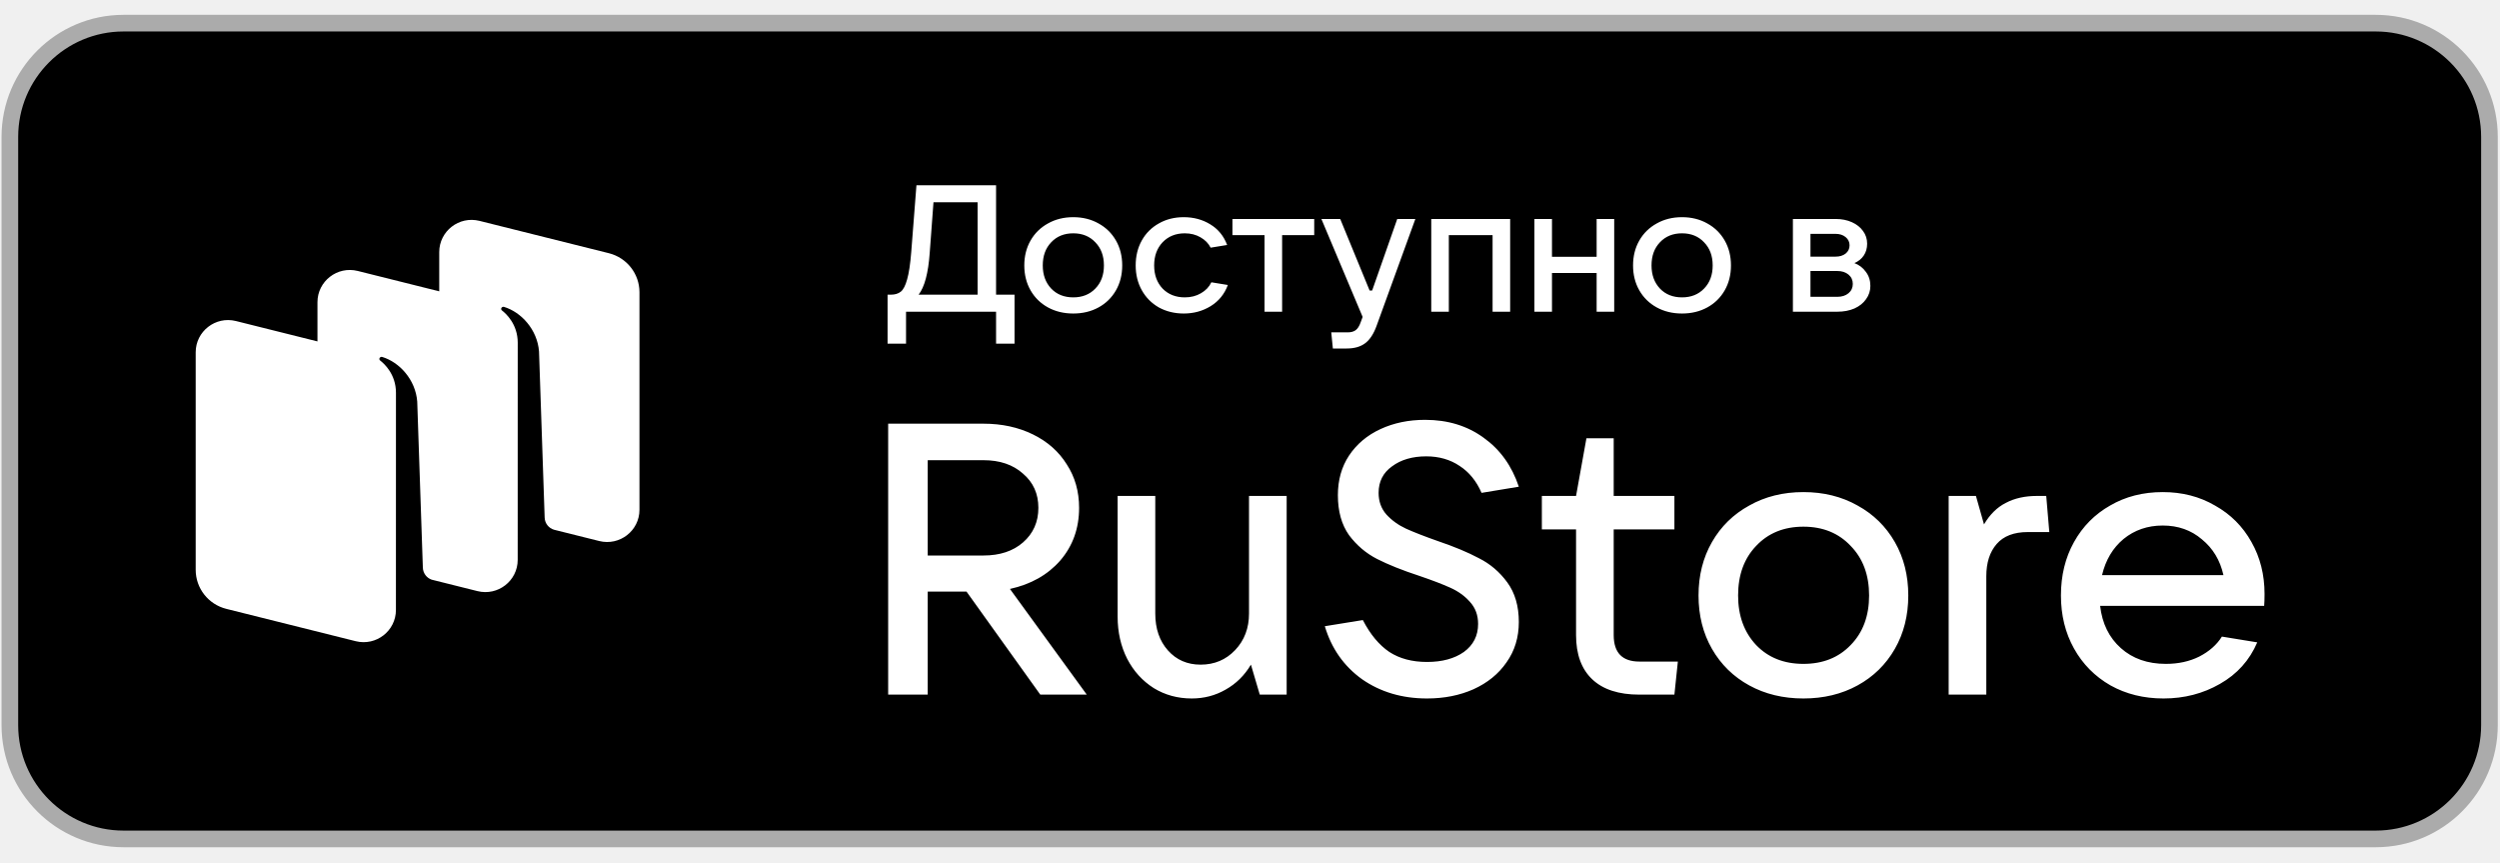
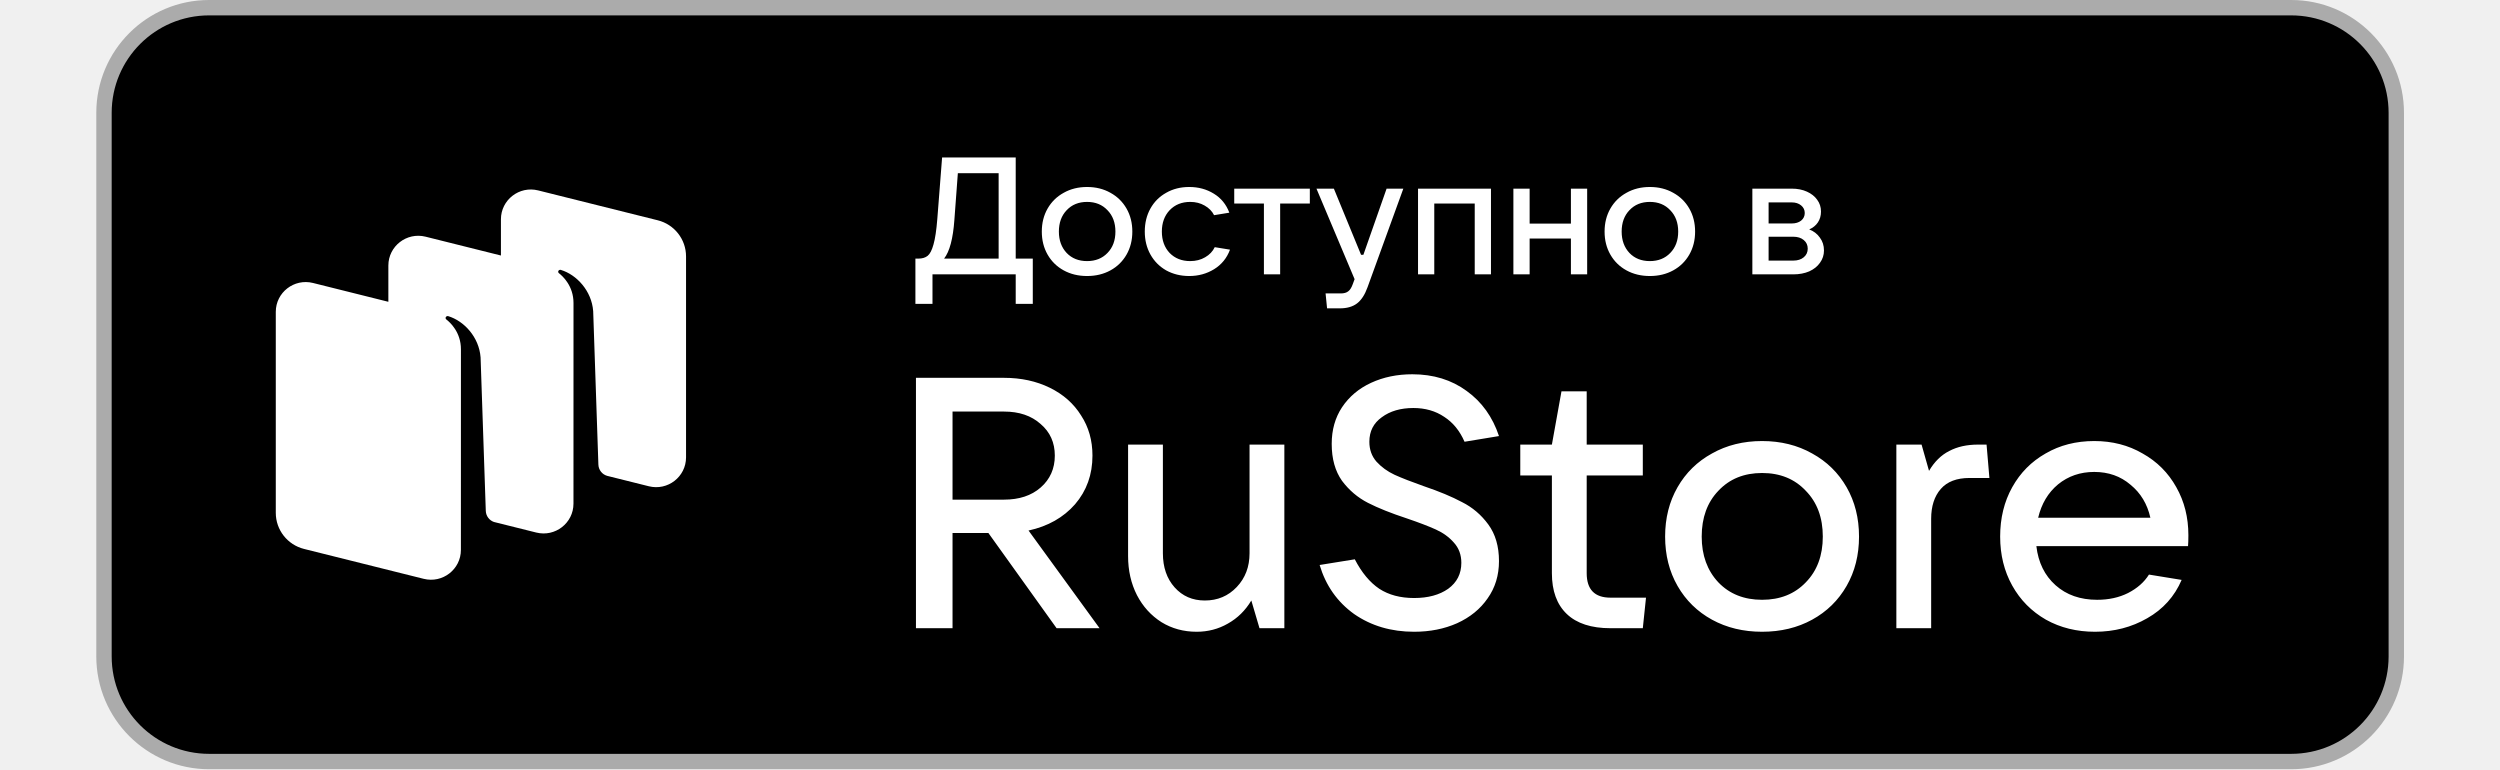
- <svg xmlns="http://www.w3.org/2000/svg" width="145" height="50" viewBox="0 0 901 300" fill="none">
+ <svg xmlns="http://www.w3.org/2000/svg" width="130" height="40" viewBox="0 0 901 300" fill="none">
  <rect x="3.556" y="3" width="894" height="294" rx="41" fill="black" />
  <path d="M199.776 185.577L216.048 189.642C223.415 191.482 230.556 185.939 230.556 178.381V99.987C230.556 93.333 226.009 87.531 219.523 85.911L172.871 74.257C165.504 72.417 158.363 77.96 158.363 85.518V99.65L128.969 92.307C121.602 90.467 114.46 96.01 114.46 103.568V117.7L85.065 110.357C77.698 108.517 70.556 114.06 70.556 121.618L70.556 200.012C70.556 206.666 75.104 212.468 81.59 214.088L128.241 225.742C135.608 227.582 142.75 222.039 142.75 214.481L142.762 136.192C142.762 129.579 138.576 125.754 137.058 124.579C136.768 124.355 136.688 123.937 136.896 123.635C137.1 123.338 137.468 123.198 137.813 123.302C143.96 125.158 149.842 131.46 150.429 139.384L152.458 199.253C152.525 201.219 153.796 202.924 155.626 203.566L172.145 207.692C179.512 209.533 186.654 203.989 186.654 196.431L186.666 118.16C186.666 111.546 182.488 107.712 180.97 106.537C180.681 106.313 180.601 105.895 180.808 105.593C181.013 105.296 181.381 105.156 181.726 105.26C187.873 107.116 193.755 113.418 194.342 121.342L196.371 181.207C196.441 183.253 197.821 185.013 199.776 185.577Z" fill="white" />
  <path d="M391.831 245H375.071L348.478 207.879H334.488V245H320.222V147.351H354.572C361.22 147.351 367.176 148.644 372.44 151.229C377.703 153.815 381.766 157.416 384.628 162.033C387.583 166.558 389.061 171.775 389.061 177.684C389.061 185.072 386.798 191.397 382.274 196.66C377.749 201.831 371.701 205.248 364.129 206.91L391.831 245ZM334.488 160.509V194.86H354.572C360.482 194.86 365.237 193.29 368.838 190.15C372.532 186.918 374.379 182.763 374.379 177.684C374.379 172.606 372.532 168.497 368.838 165.357C365.237 162.125 360.482 160.509 354.572 160.509H334.488ZM429.686 246.385C424.608 246.385 420.037 245.139 415.974 242.645C411.911 240.06 408.725 236.551 406.417 232.119C404.108 227.594 402.954 222.515 402.954 216.883V173.391H416.528V215.775C416.528 221.223 418.051 225.655 421.099 229.071C424.146 232.488 428.07 234.196 432.872 234.196C437.858 234.196 442.014 232.442 445.338 228.933C448.662 225.424 450.324 221.038 450.324 215.775V173.391H463.898V245H454.202L451.017 234.196C448.708 238.075 445.661 241.076 441.875 243.199C438.181 245.323 434.119 246.385 429.686 246.385ZM514.501 246.385C505.544 246.385 497.741 244.077 491.092 239.46C484.536 234.75 480.058 228.379 477.657 220.345L491.369 218.129C494.047 223.3 497.233 227.132 500.927 229.625C504.62 232.026 509.145 233.227 514.501 233.227C519.949 233.227 524.381 232.026 527.797 229.625C531.214 227.132 532.922 223.762 532.922 219.514C532.922 216.375 531.953 213.743 530.014 211.619C528.167 209.495 525.812 207.787 522.95 206.494C520.087 205.202 516.347 203.77 511.73 202.201C505.544 200.169 500.465 198.138 496.494 196.106C492.524 194.075 489.153 191.212 486.383 187.519C483.705 183.733 482.366 178.931 482.366 173.114C482.366 167.666 483.705 162.91 486.383 158.847C489.153 154.692 492.939 151.506 497.741 149.29C502.543 147.074 507.898 145.966 513.808 145.966C522.026 145.966 529.09 148.136 535 152.476C540.91 156.723 545.111 162.587 547.604 170.066L534.169 172.283C532.322 168.035 529.69 164.803 526.274 162.587C522.857 160.278 518.84 159.124 514.224 159.124C509.237 159.124 505.128 160.325 501.896 162.725C498.664 165.034 497.048 168.22 497.048 172.283C497.048 175.33 497.972 177.915 499.819 180.039C501.758 182.163 504.112 183.871 506.883 185.164C509.745 186.457 513.531 187.934 518.24 189.596C524.242 191.628 529.229 193.705 533.199 195.829C537.262 197.861 540.679 200.769 543.449 204.555C546.219 208.341 547.604 213.097 547.604 218.822C547.604 224.362 546.127 229.21 543.172 233.365C540.309 237.52 536.339 240.752 531.26 243.061C526.274 245.277 520.687 246.385 514.501 246.385ZM604.942 233.088L603.695 245H591.091C583.611 245 577.932 243.153 574.054 239.46C570.176 235.766 568.237 230.457 568.237 223.531V185.441H555.909V173.391H568.237L571.977 152.614H581.811V173.391H603.695V185.441H581.811V223.531C581.811 229.902 584.904 233.088 591.091 233.088H604.942ZM650.208 246.385C642.914 246.385 636.404 244.815 630.679 241.676C624.953 238.536 620.475 234.15 617.243 228.517C614.011 222.885 612.395 216.467 612.395 209.265C612.395 202.062 614.011 195.644 617.243 190.012C620.475 184.379 624.953 179.993 630.679 176.853C636.404 173.621 642.914 172.006 650.208 172.006C657.503 172.006 664.013 173.621 669.738 176.853C675.463 179.993 679.942 184.379 683.174 190.012C686.405 195.644 688.021 202.062 688.021 209.265C688.021 216.467 686.405 222.885 683.174 228.517C679.942 234.15 675.463 238.536 669.738 241.676C664.013 244.815 657.503 246.385 650.208 246.385ZM650.208 233.919C657.226 233.919 662.905 231.657 667.245 227.132C671.677 222.608 673.893 216.652 673.893 209.265C673.893 201.877 671.677 195.921 667.245 191.397C662.905 186.78 657.226 184.471 650.208 184.471C643.191 184.471 637.512 186.78 633.172 191.397C628.832 195.921 626.662 201.877 626.662 209.265C626.662 216.559 628.832 222.515 633.172 227.132C637.512 231.657 643.191 233.919 650.208 233.919ZM702.578 245V173.391H712.412L715.321 183.64C717.445 180.039 720.076 177.454 723.216 175.884C726.355 174.222 730.095 173.391 734.435 173.391H737.759L738.867 186.411H731.111C726.124 186.411 722.385 187.842 719.892 190.704C717.398 193.567 716.152 197.445 716.152 202.339V245H702.578ZM816.469 208.711C816.469 210.557 816.423 211.989 816.331 213.004H757.187C757.926 219.376 760.419 224.454 764.667 228.24C768.915 232.026 774.316 233.919 780.872 233.919C785.397 233.919 789.414 233.042 792.923 231.288C796.524 229.441 799.248 227.04 801.095 224.085L813.838 226.163C811.068 232.626 806.589 237.613 800.402 241.122C794.308 244.631 787.521 246.385 780.041 246.385C772.931 246.385 766.56 244.815 760.927 241.676C755.294 238.444 750.908 234.012 747.769 228.379C744.629 222.746 743.059 216.375 743.059 209.265C743.059 202.062 744.629 195.644 747.769 190.012C750.908 184.379 755.248 179.993 760.789 176.853C766.329 173.621 772.654 172.006 779.764 172.006C786.782 172.006 793.061 173.621 798.602 176.853C804.234 179.993 808.621 184.379 811.76 190.012C814.9 195.552 816.469 201.785 816.469 208.711ZM779.764 184.056C774.316 184.056 769.607 185.672 765.636 188.904C761.758 192.136 759.173 196.476 757.88 201.924H801.649C800.448 196.568 797.863 192.274 793.892 189.042C790.014 185.718 785.305 184.056 779.764 184.056Z" fill="white" />
  <path d="M320.009 118.509V100.858H321.173C322.682 100.858 323.888 100.491 324.794 99.758C325.699 99.026 326.453 97.56 327.057 95.362C327.703 93.12 328.199 89.823 328.544 85.469L330.419 61.416H359.127V100.858H365.787V118.509H359.127V107H326.669V118.509H320.009ZM352.467 100.858V67.559H336.561L335.204 85.792C334.686 93.077 333.35 98.099 331.195 100.858H352.467ZM386.957 107.647C383.552 107.647 380.513 106.914 377.84 105.448C375.168 103.983 373.077 101.935 371.568 99.306C370.06 96.676 369.305 93.68 369.305 90.318C369.305 86.956 370.06 83.96 371.568 81.331C373.077 78.701 375.168 76.654 377.84 75.188C380.513 73.68 383.552 72.925 386.957 72.925C390.362 72.925 393.401 73.68 396.074 75.188C398.746 76.654 400.837 78.701 402.345 81.331C403.854 83.96 404.608 86.956 404.608 90.318C404.608 93.68 403.854 96.676 402.345 99.306C400.837 101.935 398.746 103.983 396.074 105.448C393.401 106.914 390.362 107.647 386.957 107.647ZM386.957 101.827C390.233 101.827 392.884 100.771 394.91 98.659C396.979 96.547 398.013 93.767 398.013 90.318C398.013 86.87 396.979 84.09 394.91 81.978C392.884 79.822 390.233 78.745 386.957 78.745C383.681 78.745 381.03 79.822 379.004 81.978C376.978 84.09 375.965 86.87 375.965 90.318C375.965 93.724 376.978 96.504 379.004 98.659C381.03 100.771 383.681 101.827 386.957 101.827ZM426.792 107.647C423.473 107.647 420.477 106.914 417.805 105.448C415.175 103.94 413.128 101.87 411.662 99.241C410.197 96.612 409.464 93.637 409.464 90.318C409.464 86.956 410.197 83.96 411.662 81.331C413.128 78.701 415.175 76.654 417.805 75.188C420.434 73.68 423.43 72.925 426.792 72.925C430.37 72.925 433.56 73.787 436.361 75.512C439.206 77.236 441.232 79.715 442.439 82.947L436.491 83.917C435.715 82.365 434.486 81.115 432.805 80.167C431.167 79.219 429.292 78.745 427.18 78.745C423.904 78.745 421.232 79.822 419.162 81.978C417.137 84.133 416.124 86.913 416.124 90.318C416.124 93.724 417.137 96.504 419.162 98.659C421.232 100.771 423.904 101.827 427.18 101.827C429.378 101.827 431.318 101.332 432.999 100.34C434.723 99.349 435.973 98.034 436.749 96.396L442.698 97.366C441.491 100.642 439.422 103.185 436.491 104.996C433.603 106.763 430.37 107.647 426.792 107.647ZM462.261 107H455.925V79.391H444.351V73.572H473.835V79.391H462.261V107ZM503.77 73.572H510.3L496.334 112.043C495.3 114.931 493.942 117.022 492.261 118.315C490.58 119.608 488.338 120.255 485.537 120.255H480.558L479.976 114.436H485.925C487.175 114.436 488.144 114.155 488.834 113.595C489.524 113.078 490.106 112.151 490.58 110.815L491.291 108.875L476.42 73.572H483.209L493.813 99.37H494.718L503.77 73.572ZM522.367 107H516.03V73.572H544.48V107H538.143V79.391H522.367V107ZM575.657 87.215V73.572H581.994V107H575.657V93.034H559.557V107H553.221V73.572H559.557V87.215H575.657ZM606.439 107.647C603.034 107.647 599.995 106.914 597.323 105.448C594.65 103.983 592.559 101.935 591.051 99.306C589.542 96.676 588.788 93.68 588.788 90.318C588.788 86.956 589.542 83.96 591.051 81.331C592.559 78.701 594.65 76.654 597.323 75.188C599.995 73.68 603.034 72.925 606.439 72.925C609.845 72.925 612.883 73.68 615.556 75.188C618.229 76.654 620.319 78.701 621.828 81.331C623.336 83.96 624.091 86.956 624.091 90.318C624.091 93.68 623.336 96.676 621.828 99.306C620.319 101.935 618.229 103.983 615.556 105.448C612.883 106.914 609.845 107.647 606.439 107.647ZM606.439 101.827C609.715 101.827 612.366 100.771 614.392 98.659C616.461 96.547 617.496 93.767 617.496 90.318C617.496 86.87 616.461 84.09 614.392 81.978C612.366 79.822 609.715 78.745 606.439 78.745C603.163 78.745 600.512 79.822 598.486 81.978C596.46 84.09 595.447 86.87 595.447 90.318C595.447 93.724 596.46 96.504 598.486 98.659C600.512 100.771 603.163 101.827 606.439 101.827ZM668.596 89.478C670.321 90.124 671.7 91.18 672.735 92.646C673.812 94.069 674.351 95.75 674.351 97.689C674.351 99.457 673.834 101.051 672.799 102.474C671.808 103.896 670.407 105.017 668.596 105.836C666.786 106.612 664.717 107 662.389 107H646.419V73.572H661.807C664.006 73.572 665.967 73.96 667.691 74.736C669.415 75.512 670.752 76.568 671.7 77.904C672.691 79.24 673.187 80.771 673.187 82.495C673.187 84.133 672.778 85.555 671.959 86.762C671.183 87.926 670.062 88.831 668.596 89.478ZM652.755 78.939V87.15H661.807C663.273 87.15 664.48 86.784 665.428 86.051C666.377 85.275 666.851 84.284 666.851 83.077C666.851 81.87 666.377 80.878 665.428 80.102C664.48 79.326 663.273 78.939 661.807 78.939H652.755ZM662.389 101.633C664.07 101.633 665.428 101.202 666.463 100.34C667.497 99.478 668.015 98.357 668.015 96.978C668.015 95.599 667.497 94.478 666.463 93.616C665.428 92.754 664.07 92.323 662.389 92.323H652.755V101.633H662.389Z" fill="white" />
  <rect x="3.556" y="3" width="894" height="294" rx="41" stroke="#ABABAB" stroke-width="6" />
</svg>
